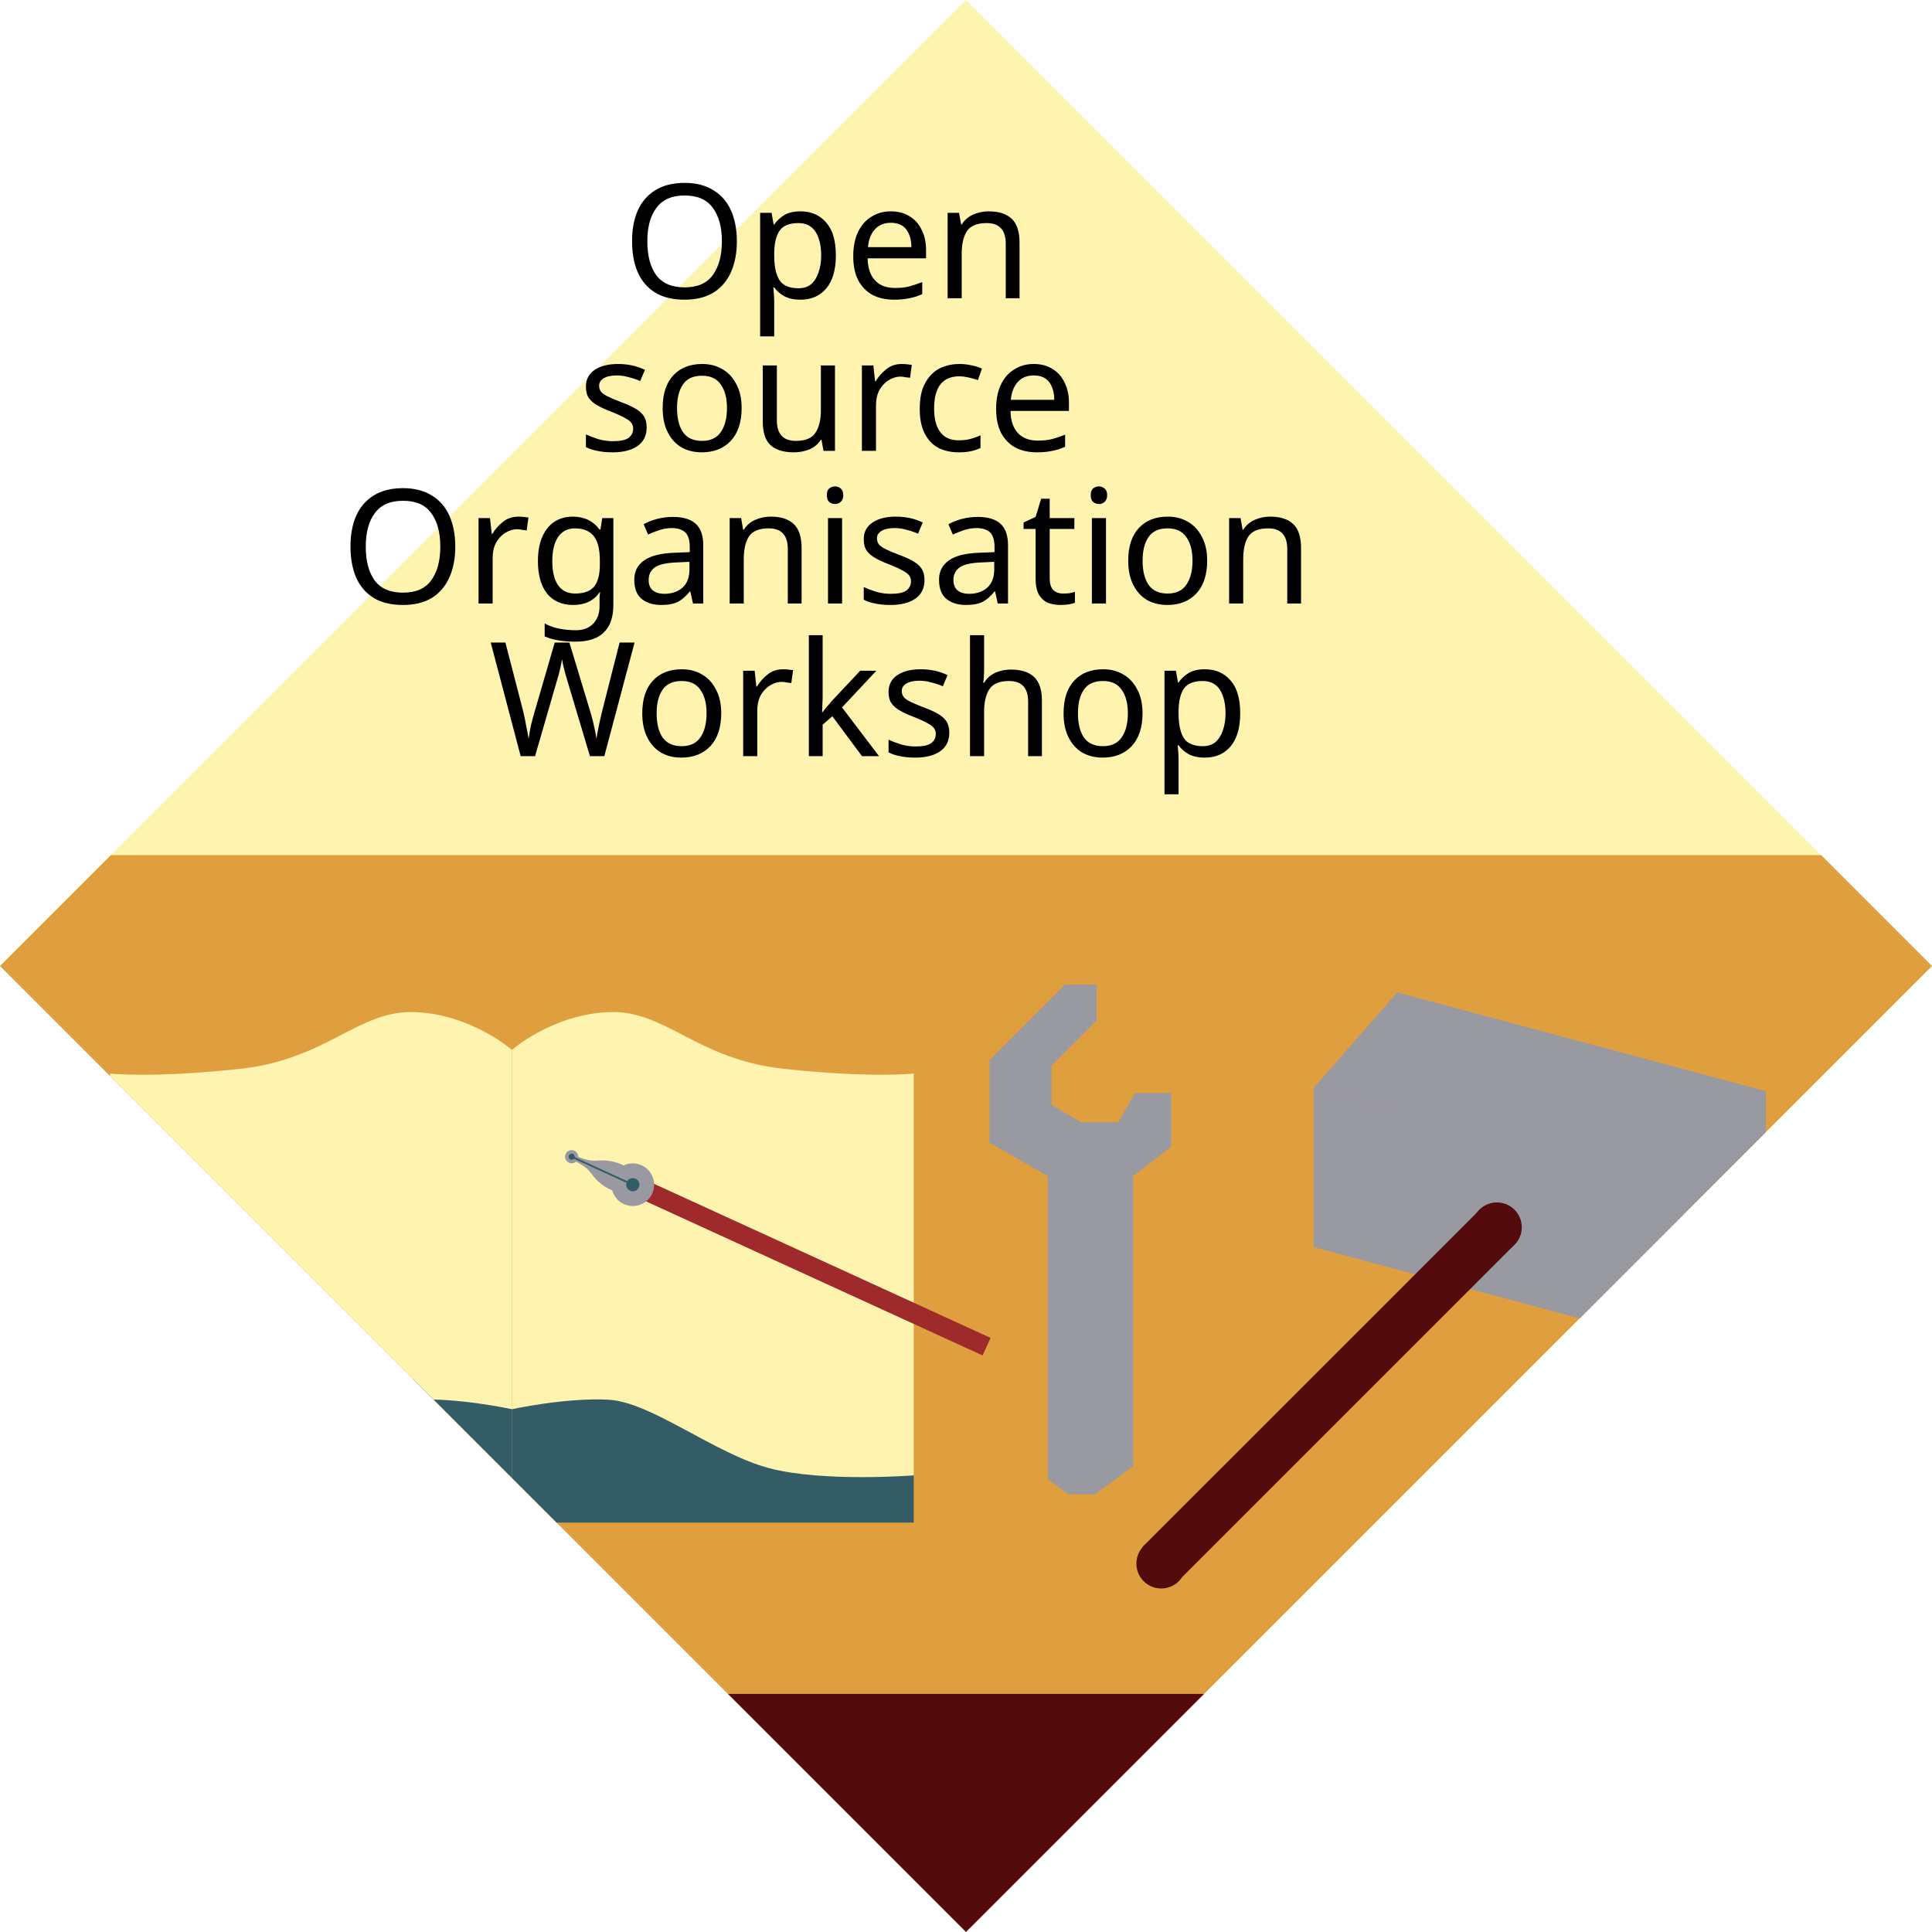
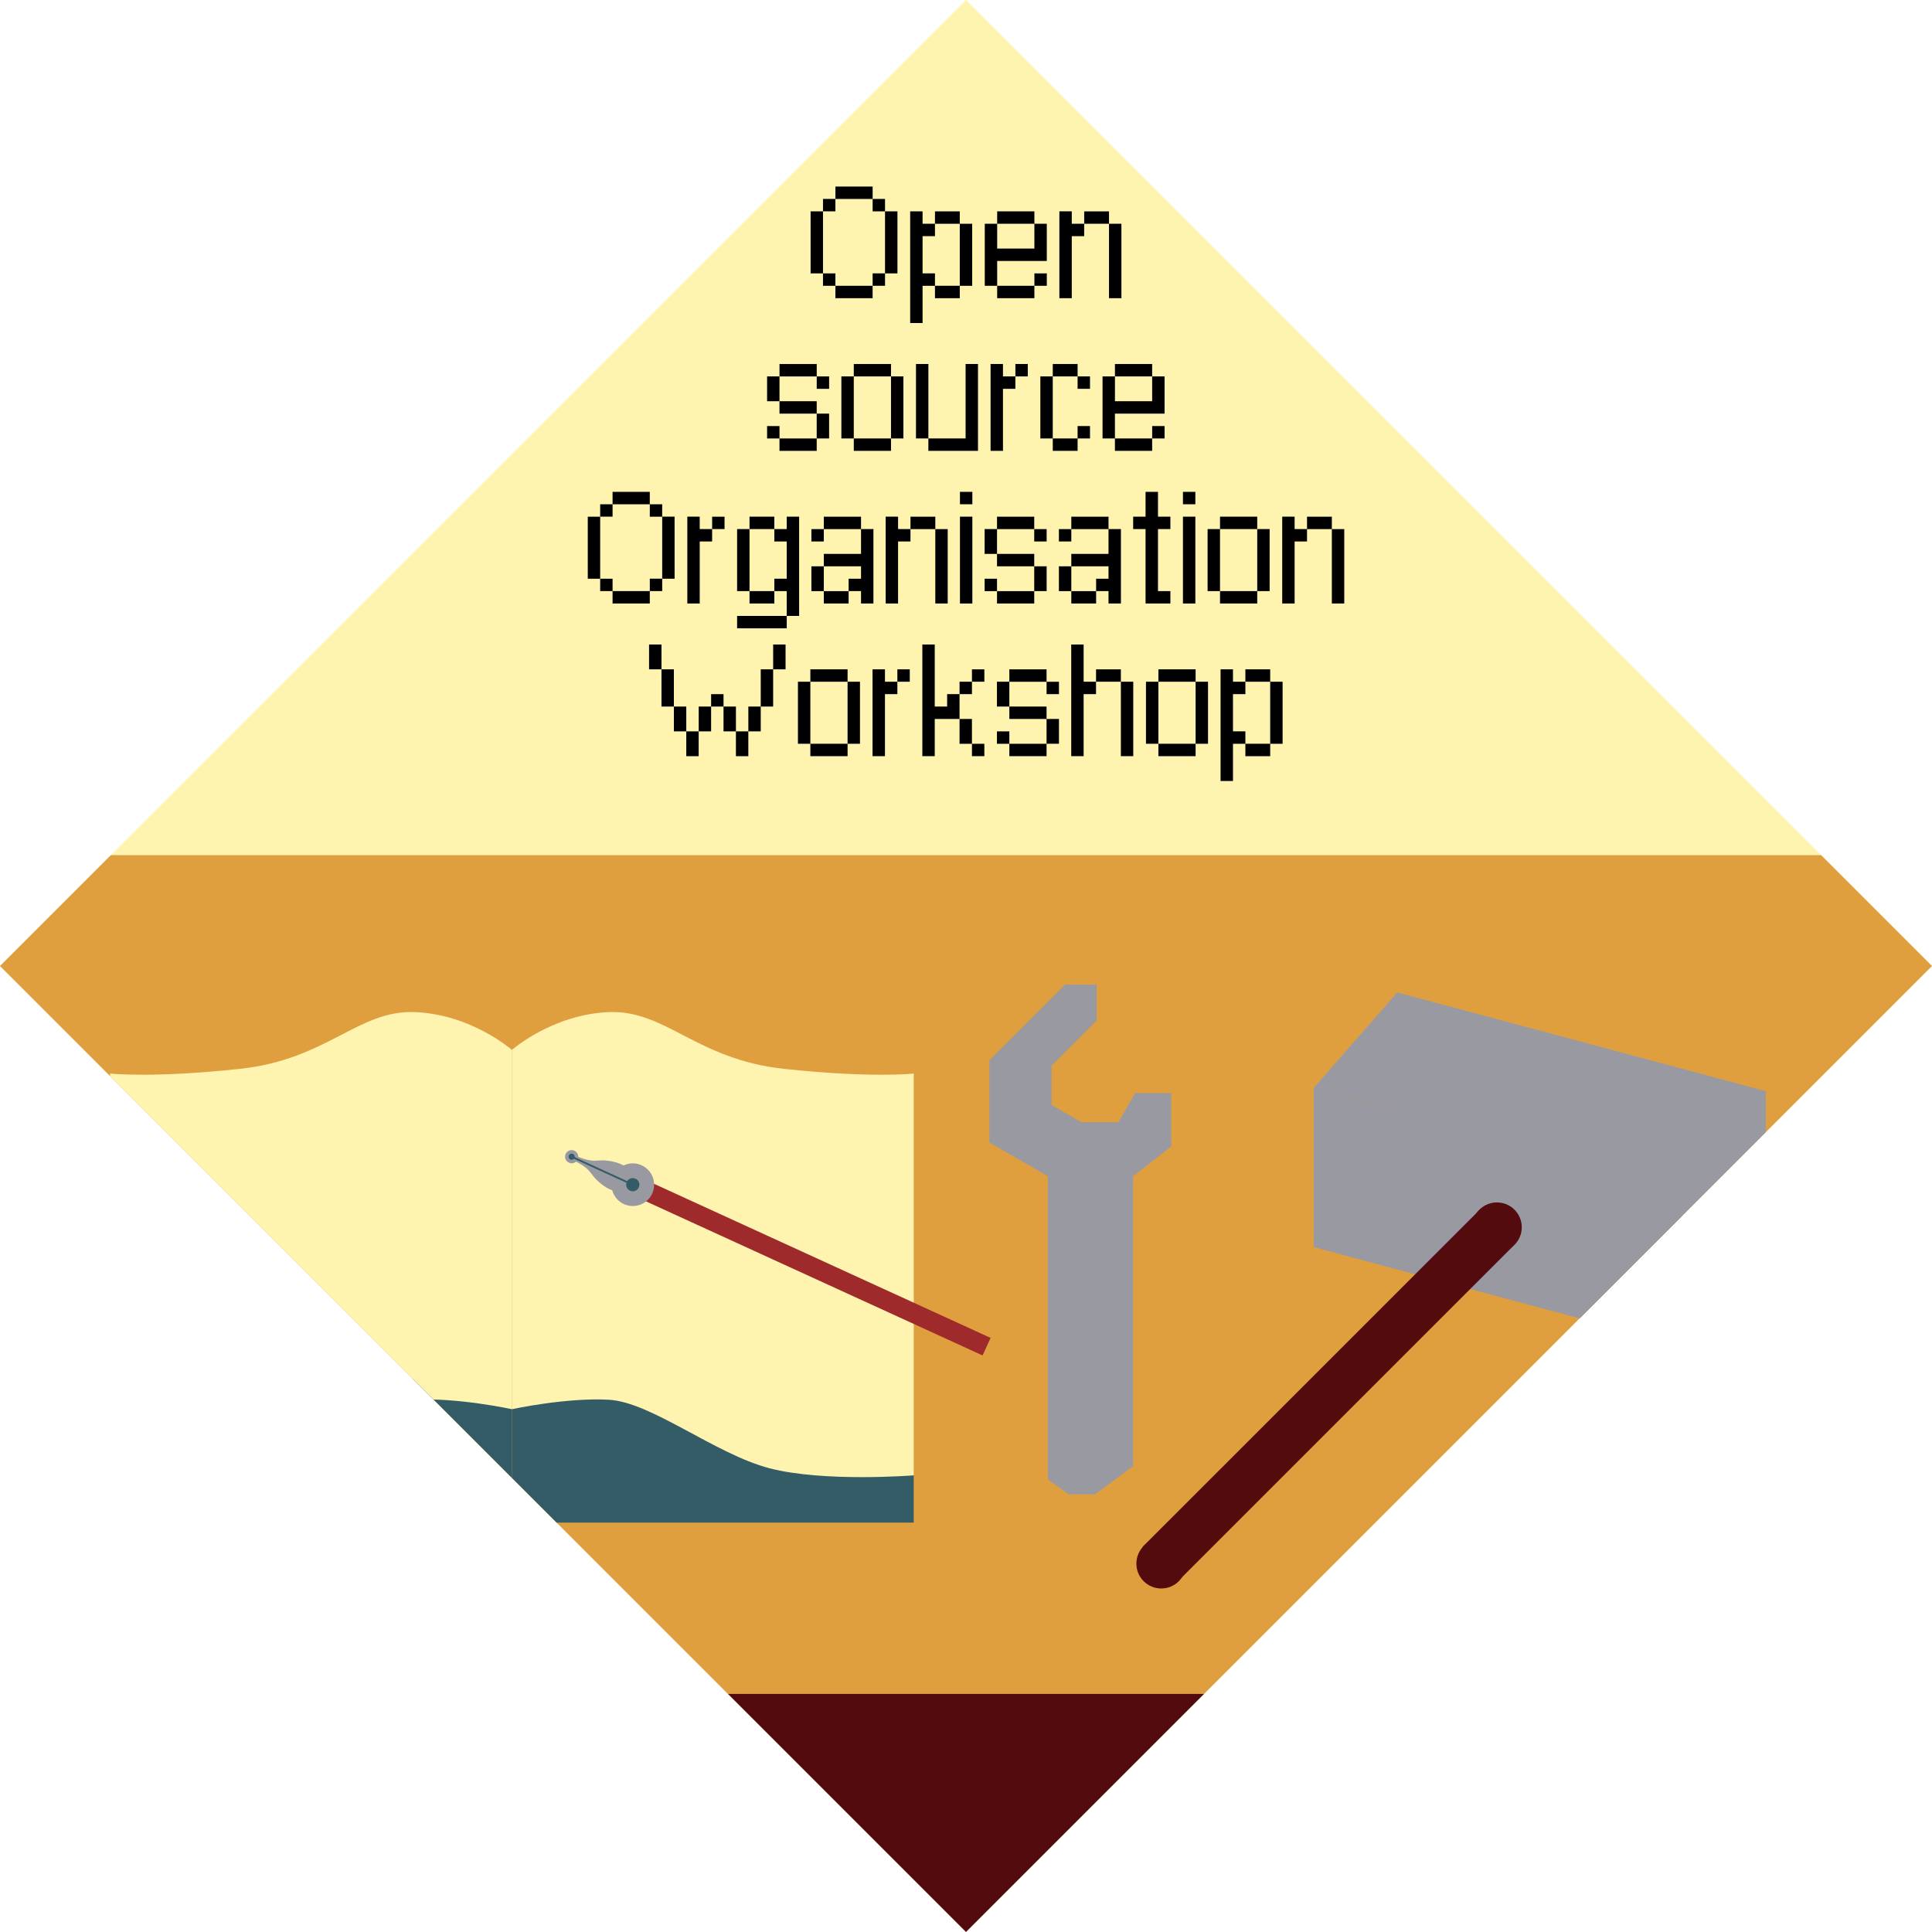
<svg xmlns="http://www.w3.org/2000/svg" width="102.84mm" height="102.84mm" viewBox="0 0 102.84 102.84" version="1.1" id="svg5">
  <defs id="defs2">
    <rect x="-208.639" y="-1.333" width="281.296" height="189.309" id="rect3597" />
    <meshgradient id="meshgradient15493" gradientUnits="userSpaceOnUse" x="-8.231" y="45.519">
      <meshrow id="meshrow15495">
        <meshpatch id="meshpatch15497">
          <stop path="c 39.325,0  78.65,0  117.975,0" style="stop-color:#ffffff;stop-opacity:1" id="stop15499" />
          <stop path="c 0,19.577  0,39.153  0,58.73" style="stop-color:#000000;stop-opacity:1" id="stop15501" />
          <stop path="c -39.325,0  -78.65,0  -117.975,0" style="stop-color:#ffffff;stop-opacity:1" id="stop15503" />
          <stop path="c 0,-19.577  0,-39.153  0,-58.73" style="stop-color:#000000;stop-opacity:1" id="stop15505" />
        </meshpatch>
      </meshrow>
    </meshgradient>
    <clipPath clipPathUnits="userSpaceOnUse" id="clipPath15699">
      <path style="fill:#fff3b0;fill-opacity:1;stroke-width:5.537;stroke-linejoin:bevel" id="path15701" transform="matrix(0.2645833,0,0,0.2645833,-35.61675,-37.02766)" d="M 523.299,334.29 328.957,528.632 134.614,334.29 328.957,139.947 Z" />
    </clipPath>
  </defs>
  <g id="layer1" transform="translate(-35.61675,-37.02766)">
    <path style="fill:#fff3b0;fill-opacity:1;stroke-width:5.537;stroke-linejoin:bevel" id="path846" d="M 523.299,334.29 328.957,528.632 134.614,334.29 328.957,139.947 Z" transform="scale(0.2645833)" />
-     <text xml:space="preserve" style="font-style:normal;font-weight:normal;font-size:8.467px;line-height:0.95;font-family:sans-serif;fill:#000000;fill-opacity:1;stroke:none;stroke-width:0.265" x="87.362" y="52.901" id="text1489">
-       <tspan id="tspan1487" style="font-style:normal;font-variant:normal;font-weight:normal;font-stretch:normal;font-size:8.467px;font-family:'C&amp;C Red Alert [LAN]';-inkscape-font-specification:'C&amp;C Red Alert [LAN]';text-align:center;text-anchor:middle;stroke-width:0.265" x="87.362" y="52.901">Open</tspan>
-       <tspan style="font-style:normal;font-variant:normal;font-weight:normal;font-stretch:normal;font-size:8.467px;font-family:'C&amp;C Red Alert [LAN]';-inkscape-font-specification:'C&amp;C Red Alert [LAN]';text-align:center;text-anchor:middle;stroke-width:0.265" x="87.362" y="61.027" id="tspan5383">source</tspan>
-       <tspan style="font-style:normal;font-variant:normal;font-weight:normal;font-stretch:normal;font-size:8.467px;font-family:'C&amp;C Red Alert [LAN]';-inkscape-font-specification:'C&amp;C Red Alert [LAN]';text-align:center;text-anchor:middle;stroke-width:0.265" x="87.362" y="69.153" id="tspan1491">Organisation</tspan>
-       <tspan style="font-style:normal;font-variant:normal;font-weight:normal;font-stretch:normal;font-size:8.467px;font-family:'C&amp;C Red Alert [LAN]';-inkscape-font-specification:'C&amp;C Red Alert [LAN]';text-align:center;text-anchor:middle;stroke-width:0.265" x="87.362" y="77.279" id="tspan1493">Workshop</tspan>
-     </text>
+     <g aria-label="Open source Organisation Workshop" id="text1489" style="font-size:8.467px;line-height:0.95;stroke-width:0.265">
+       <path d="m 83.387,51.58 h -0.66 v -3.302 h -0.66 v -0.66 h -1.981 v -0.66 h 1.981 v 0.66 h 0.66 v 0.66 h 0.66 z m -3.302,0.66 h -0.66 v -0.66 h -0.66 v -3.302 h 0.66 v 3.302 h 0.66 z m 1.981,0 v 0.66 h -1.981 v -0.66 z m -1.981,-4.623 v 0.66 h -0.66 v -0.66 z m 2.642,3.962 v 0.66 h -0.66 v -0.66 z" style="font-family:'C&amp;C Red Alert [LAN]';-inkscape-font-specification:'C&amp;C Red Alert [LAN]';text-align:center;text-anchor:middle" id="path865" />
+       <path d="m 86.706,52.901 h -1.321 v -0.66 h -0.66 v 1.981 h -0.66 v -5.944 h 0.66 v 0.66 h 0.66 v 0.66 h -0.66 v 1.981 h 0.66 v 0.66 h 1.321 z m 0.66,-0.66 h -0.66 v -3.302 h -1.321 v -0.66 h 1.321 v 0.66 h 0.66 z" style="font-family:'C&amp;C Red Alert [LAN]';-inkscape-font-specification:'C&amp;C Red Alert [LAN]';text-align:center;text-anchor:middle" id="path867" />
+       <path d="m 88.036,52.24 v -3.302 h 0.66 v 1.321 h 1.981 v -1.321 H 88.696 v -0.66 h 1.981 v 0.66 h 0.66 v 1.981 H 88.696 v 1.321 h 1.981 v 0.66 H 88.696 v -0.66 z m 3.302,0 h -0.66 v -0.66 h 0.66 z" style="font-family:'C&amp;C Red Alert [LAN]';-inkscape-font-specification:'C&amp;C Red Alert [LAN]';text-align:center;text-anchor:middle" id="path869" />
+       <path d="m 92.667,48.278 v 0.66 h 0.66 v 0.66 h -0.66 v 3.302 h -0.66 v -4.623 z m 2.642,4.623 h -0.66 v -3.962 h -1.321 v -0.66 h 1.321 v 0.66 h 0.66 z" style="font-family:'C&amp;C Red Alert [LAN]';-inkscape-font-specification:'C&amp;C Red Alert [LAN]';text-align:center;text-anchor:middle" id="path871" />
+       <path d="m 77.109,58.385 h 1.981 v 0.66 h 0.66 v 1.321 h -0.66 v -1.321 h -1.981 v -0.66 h -0.66 v -1.321 h 0.66 z m 2.642,-0.66 h -0.66 v -0.66 h -1.981 v -0.66 h 1.981 v 0.66 h 0.66 z m -2.642,2.642 h -0.66 v -0.66 h 0.66 v 0.66 h 1.981 v 0.66 h -1.981 z" style="font-family:'C&amp;C Red Alert [LAN]';-inkscape-font-specification:'C&amp;C Red Alert [LAN]';text-align:center;text-anchor:middle" id="path873" />
+       <path d="m 83.705,60.366 h -0.66 v -3.302 h -1.981 v -0.66 h 1.981 v 0.66 h 0.66 z m -3.302,0 v -3.302 h 0.66 v 3.302 z m 2.642,0 v 0.66 h -1.981 v -0.66 z" style="font-family:'C&amp;C Red Alert [LAN]';-inkscape-font-specification:'C&amp;C Red Alert [LAN]';text-align:center;text-anchor:middle" id="path875" />
+       <path d="m 85.034,60.366 h 1.981 v -3.962 h 0.66 v 4.623 h -2.642 z m -0.66,0 v -3.962 h 0.66 v 3.962 z" style="font-family:'C&amp;C Red Alert [LAN]';-inkscape-font-specification:'C&amp;C Red Alert [LAN]';text-align:center;text-anchor:middle" id="path877" />
+       <path d="m 89.005,56.404 v 0.66 h 0.66 v 0.66 h -0.66 v 3.302 h -0.66 v -4.623 z m 1.321,0.66 h -0.66 v -0.66 h 0.66 z" style="font-family:'C&amp;C Red Alert [LAN]';-inkscape-font-specification:'C&amp;C Red Alert [LAN]';text-align:center;text-anchor:middle" id="path879" />
+       <path d="m 90.995,60.366 v -3.302 h 0.66 v 3.302 z m 2.642,-2.642 h -0.66 v -0.66 h -1.321 v -0.66 h 1.321 v 0.66 h 0.66 z m -0.66,2.642 v 0.66 h -1.321 v -0.66 z m 0.66,-0.66 v 0.66 h -0.66 v -0.66 z" style="font-family:'C&amp;C Red Alert [LAN]';-inkscape-font-specification:'C&amp;C Red Alert [LAN]';text-align:center;text-anchor:middle" id="path881" />
+       <path d="m 94.305,60.366 v -3.302 h 0.66 v 1.321 h 1.981 v -1.321 h -1.981 v -0.66 h 1.981 v 0.66 h 0.66 v 1.981 h -2.642 v 1.321 h 1.981 v 0.66 h -1.981 v -0.66 z m 3.302,0 h -0.66 v -0.66 h 0.66 z" style="font-family:'C&amp;C Red Alert [LAN]';-inkscape-font-specification:'C&amp;C Red Alert [LAN]';text-align:center;text-anchor:middle" id="path883" />
+       <path d="m 71.526,67.832 h -0.66 v -3.302 h -0.66 v -0.66 H 68.224 V 63.209 h 1.981 v 0.66 h 0.66 v 0.66 h 0.66 z m -3.302,0.66 h -0.66 v -0.66 h -0.66 v -3.302 h 0.66 v 3.302 h 0.66 z m 1.981,0 v 0.66 H 68.224 V 68.492 Z M 68.224,63.869 v 0.66 h -0.66 v -0.66 z m 2.642,3.962 v 0.66 h -0.66 v -0.66 z" style="font-family:'C&amp;C Red Alert [LAN]';-inkscape-font-specification:'C&amp;C Red Alert [LAN]';text-align:center;text-anchor:middle" id="path885" />
+       <path d="m 72.863,64.53 v 0.66 h 0.66 v 0.66 H 72.863 v 3.302 h -0.66 v -4.623 z m 1.321,0.66 h -0.66 v -0.66 h 0.66 z" style="font-family:'C&amp;C Red Alert [LAN]';-inkscape-font-specification:'C&amp;C Red Alert [LAN]';text-align:center;text-anchor:middle" id="path887" />
+       <path d="m 76.834,65.19 h -1.321 v -0.66 h 1.321 v 0.66 h 0.66 v -0.66 h 0.66 v 5.283 h -0.66 v -1.321 h -0.66 v -0.66 h 0.66 v -1.981 h -0.66 z m -1.981,3.302 v -3.302 h 0.66 v 3.302 z m 2.642,1.321 v 0.66 h -2.642 v -0.66 z m -0.66,-1.321 v 0.66 h -1.321 v -0.66 z" style="font-family:'C&amp;C Red Alert [LAN]';-inkscape-font-specification:'C&amp;C Red Alert [LAN]';text-align:center;text-anchor:middle" id="path889" />
+       <path d="m 81.449,64.53 v 0.66 h 0.66 v 3.962 h -0.66 v -0.66 h -0.66 v -0.66 h 0.66 v -0.66 h -1.981 v -0.66 h 1.981 v -1.321 h -1.981 v -0.66 z m -0.66,4.623 h -1.321 v -0.66 h -0.66 v -1.321 h 0.66 v 1.321 h 1.321 z m -1.321,-3.962 v 0.66 h -0.66 v -0.66 z" style="font-family:'C&amp;C Red Alert [LAN]';-inkscape-font-specification:'C&amp;C Red Alert [LAN]';text-align:center;text-anchor:middle" id="path891" />
+       <path d="m 83.421,64.53 v 0.66 h 0.66 v 0.66 h -0.66 v 3.302 h -0.66 v -4.623 z m 2.642,4.623 h -0.66 v -3.962 h -1.321 v -0.66 h 1.321 v 0.66 h 0.66 z" style="font-family:'C&amp;C Red Alert [LAN]';-inkscape-font-specification:'C&amp;C Red Alert [LAN]';text-align:center;text-anchor:middle" id="path893" />
+       <path d="m 87.375,64.53 v 4.623 h -0.66 v -4.623 z m 0,-1.321 v 0.66 h -0.66 V 63.209 Z" style="font-family:'C&amp;C Red Alert [LAN]';-inkscape-font-specification:'C&amp;C Red Alert [LAN]';text-align:center;text-anchor:middle" id="path895" />
+       <path d="m 88.688,66.511 h 1.981 v 0.66 h 0.66 v 1.321 H 90.669 v -1.321 h -1.981 v -0.66 h -0.66 v -1.321 h 0.66 z m 2.642,-0.66 H 90.669 v -0.66 h -1.981 v -0.66 h 1.981 v 0.66 h 0.66 z m -2.642,2.642 h -0.66 v -0.66 h 0.66 v 0.66 h 1.981 v 0.66 h -1.981 z" style="font-family:'C&amp;C Red Alert [LAN]';-inkscape-font-specification:'C&amp;C Red Alert [LAN]';text-align:center;text-anchor:middle" id="path897" />
+       <path d="m 94.623,64.53 v 0.66 h 0.66 v 3.962 h -0.66 v -0.66 h -0.66 v -0.66 h 0.66 v -0.66 h -1.981 v -0.66 h 1.981 v -1.321 h -1.981 v -0.66 z m -0.66,4.623 h -1.321 v -0.66 h -0.66 v -1.321 h 0.66 v 1.321 h 1.321 z m -1.321,-3.962 v 0.66 h -0.66 v -0.66 z" style="font-family:'C&amp;C Red Alert [LAN]';-inkscape-font-specification:'C&amp;C Red Alert [LAN]';text-align:center;text-anchor:middle" id="path899" />
+       <path d="m 97.256,63.209 v 1.321 h 0.66 v 0.66 h -0.66 v 3.302 h 0.66 v 0.66 h -1.321 v -3.962 h -0.66 v -0.66 h 0.66 V 63.209 Z" style="font-family:'C&amp;C Red Alert [LAN]';-inkscape-font-specification:'C&amp;C Red Alert [LAN]';text-align:center;text-anchor:middle" id="path901" />
+       <path d="m 99.245,64.53 v 4.623 h -0.66 v -4.623 z m 0,-1.321 v 0.66 h -0.66 V 63.209 Z" style="font-family:'C&amp;C Red Alert [LAN]';-inkscape-font-specification:'C&amp;C Red Alert [LAN]';text-align:center;text-anchor:middle" id="path903" />
+       <path d="m 103.199,68.492 h -0.66 v -3.302 h -1.981 v -0.66 h 1.981 v 0.66 h 0.66 z m -3.302,0 v -3.302 h 0.66 v 3.302 z m 2.642,0 v 0.66 h -1.981 v -0.66 z" style="font-family:'C&amp;C Red Alert [LAN]';-inkscape-font-specification:'C&amp;C Red Alert [LAN]';text-align:center;text-anchor:middle" id="path905" />
+       <path d="m 104.529,64.53 v 0.66 h 0.66 v 0.66 h -0.66 v 3.302 h -0.66 v -4.623 z m 2.642,4.623 h -0.66 v -3.962 h -1.321 v -0.66 h 1.321 v 0.66 h 0.66 z" style="font-family:'C&amp;C Red Alert [LAN]';-inkscape-font-specification:'C&amp;C Red Alert [LAN]';text-align:center;text-anchor:middle" id="path907" />
+       <path d="m 70.827,72.656 h 0.66 v 1.981 h 0.66 v 1.321 h 0.66 v 1.321 h -0.66 v -1.321 H 71.487 V 74.637 h -0.66 v -1.981 h -0.66 v -1.321 h 0.66 z m 4.623,4.623 h -0.66 v -1.321 h -0.66 V 74.637 h -0.66 v -0.66 h 0.66 v 0.66 h 0.66 v 1.321 h 0.66 z m 1.321,-4.623 v 1.981 h -0.66 v -1.981 z m -3.302,1.981 v 1.321 h -0.66 V 74.637 Z m 2.642,0 v 1.321 h -0.66 V 74.637 Z m 1.321,-3.302 v 1.321 h -0.66 v -1.321 z" style="font-family:'C&amp;C Red Alert [LAN]';-inkscape-font-specification:'C&amp;C Red Alert [LAN]';text-align:center;text-anchor:middle" id="path909" />
+       <path d="m 81.393,76.618 h -0.66 V 73.316 H 78.752 v -0.66 h 1.981 v 0.66 h 0.66 z m -3.302,0 V 73.316 h 0.66 v 3.302 z m 2.642,0 v 0.66 H 78.752 v -0.66 z" style="font-family:'C&amp;C Red Alert [LAN]';-inkscape-font-specification:'C&amp;C Red Alert [LAN]';text-align:center;text-anchor:middle" id="path911" />
+       <path d="m 82.723,72.656 v 0.66 h 0.66 v 0.66 h -0.66 v 3.302 H 82.062 V 72.656 Z m 1.321,0.66 h -0.66 v -0.66 h 0.66 z" style="font-family:'C&amp;C Red Alert [LAN]';-inkscape-font-specification:'C&amp;C Red Alert [LAN]';text-align:center;text-anchor:middle" id="path913" />
+       <path d="m 88.014,77.279 h -0.66 v -0.66 h -0.66 v -1.321 h -1.321 v 1.981 h -0.66 v -5.944 h 0.66 v 3.302 h 0.66 v -0.66 h 0.66 v 1.321 h 0.66 v 1.321 h 0.66 z m 0,-4.623 v 0.66 h -0.66 v -0.66 z m -0.66,0.66 v 0.66 h -0.66 v -0.66 z" style="font-family:'C&amp;C Red Alert [LAN]';-inkscape-font-specification:'C&amp;C Red Alert [LAN]';text-align:center;text-anchor:middle" id="path915" />
+       <path d="m 89.344,74.637 h 1.981 v 0.66 h 0.66 v 1.321 h -0.66 v -1.321 H 89.344 V 74.637 h -0.66 v -1.321 h 0.66 z m 2.642,-0.66 h -0.66 v -0.66 H 89.344 v -0.66 h 1.981 v 0.66 h 0.66 z m -2.642,2.642 h -0.66 v -0.66 h 0.66 v 0.66 h 1.981 v 0.66 H 89.344 Z" style="font-family:'C&amp;C Red Alert [LAN]';-inkscape-font-specification:'C&amp;C Red Alert [LAN]';text-align:center;text-anchor:middle" id="path917" />
+       <path d="m 93.298,71.335 v 1.981 h 0.66 v 0.66 h -0.66 v 3.302 h -0.66 v -5.944 z m 2.642,5.944 h -0.66 V 73.316 h -1.321 v -0.66 h 1.321 v 0.66 h 0.66 z" style="font-family:'C&amp;C Red Alert [LAN]';-inkscape-font-specification:'C&amp;C Red Alert [LAN]';text-align:center;text-anchor:middle" id="path919" />
+       <path d="m 99.919,76.618 h -0.66 V 73.316 h -1.981 v -0.66 h 1.981 v 0.66 h 0.66 z m -3.302,0 V 73.316 h 0.66 v 3.302 z m 2.642,0 v 0.66 h -1.981 v -0.66 z" style="font-family:'C&amp;C Red Alert [LAN]';-inkscape-font-specification:'C&amp;C Red Alert [LAN]';text-align:center;text-anchor:middle" id="path921" />
+       <path d="m 103.229,77.279 h -1.321 v -0.66 h -0.66 v 1.981 h -0.66 V 72.656 h 0.66 v 0.66 h 0.66 v 0.66 h -0.66 v 1.981 h 0.66 v 0.66 h 1.321 z m 0.66,-0.66 h -0.66 V 73.316 h -1.321 v -0.66 h 1.321 v 0.66 h 0.66 z" style="font-family:'C&amp;C Red Alert [LAN]';-inkscape-font-specification:'C&amp;C Red Alert [LAN]';text-align:center;text-anchor:middle" id="path923" />
+     </g>
  </g>
  <g id="layer2">
    <g id="g15437" style="fill-opacity:1;fill:url(#meshgradient15493)" clip-path="url(#clipPath15699)">
      <path style="fill:#e09f3e;fill-opacity:1.0;stroke:none;stroke-width:0.265px;stroke-linecap:butt;stroke-linejoin:miter;stroke-opacity:1" d="M -2.12,45.519 H 109.744 V 90.165 H -8.231 V 45.644 Z" id="path7924" />
      <path style="fill:#540b0e;fill-opacity:1.0;stroke:none;stroke-width:0.149px;stroke-linecap:butt;stroke-linejoin:miter;stroke-opacity:1" d="M -2.12,104.249 H 109.744 V 90.165 H -8.231 v 14.044 z" id="path7924-7" />
      <path style="fill:#335c67;fill-opacity:1.0;stroke:none;stroke-width:0.267px;stroke-linecap:butt;stroke-linejoin:miter;stroke-opacity:1" d="m 48.637,78.533 v 2.516 h -21.388 v -6.039 l 2.894,-2.013 12.958,2.013 z" id="path8140" />
      <path style="fill:#fff3b0;fill-opacity:1.0;stroke:none;stroke-width:0.267px;stroke-linecap:butt;stroke-linejoin:miter;stroke-opacity:1" d="M 27.249,75.011 V 55.887 c 0,0 2.139,-1.887 5.158,-2.013 3.019,-0.126 4.655,2.516 9.31,3.019 4.655,0.503 6.92,0.252 6.92,0.252 v 21.388 c 0,0 -4.781,0.377 -7.674,-0.377 -2.894,-0.755 -6.29,-3.523 -8.555,-3.648 -2.265,-0.126 -5.158,0.503 -5.158,0.503 z" id="path8138" />
      <path style="fill:#335c67;fill-opacity:1.0;stroke:none;stroke-width:0.267px;stroke-linecap:butt;stroke-linejoin:miter;stroke-opacity:1" d="m 5.861,78.533 v 2.516 H 27.249 v -6.039 l -2.894,-2.013 -12.958,2.013 z" id="path8140-6" />
      <path style="fill:#fff3b0;fill-opacity:1.0;stroke:none;stroke-width:0.267px;stroke-linecap:butt;stroke-linejoin:miter;stroke-opacity:1" d="M 27.249,75.011 V 55.887 c 0,0 -2.139,-1.887 -5.158,-2.013 -3.019,-0.126 -4.655,2.516 -9.31,3.019 -4.655,0.503 -6.92,0.252 -6.92,0.252 v 21.388 c 0,0 4.781,0.377 7.674,-0.377 2.894,-0.755 6.29,-3.523 8.555,-3.648 2.265,-0.126 5.158,0.503 5.158,0.503 z" id="path8138-4" />
      <g id="g15385" transform="translate(66.4899,-10.22922)" style="fill-opacity:1.0">
        <path style="fill:none;stroke:#9e2a2b;stroke-width:1.027;stroke-linecap:butt;stroke-linejoin:miter;stroke-miterlimit:4;stroke-dasharray:none;stroke-opacity:1;fill-opacity:1.0" d="m -32.171,73.582 c 0.187,0.085 18.197,8.33 18.197,8.33" id="path8426" />
        <circle style="fill:#9999a1;fill-opacity:1.0;stroke:none;stroke-width:2.525;stroke-linejoin:bevel;stroke-miterlimit:4;stroke-dasharray:none;stroke-opacity:1" id="path8598" cx="0.676" cy="80.295" r="1.135" transform="rotate(24.59642)" />
        <g id="g9379" transform="matrix(0.5291268,0.2422132,-0.2422132,0.5291268,-12.89471,2.499613)" style="fill:#9999a1;fill-opacity:1.0;stroke:none">
          <path style="fill:#9999a1;fill-opacity:1.0;stroke:none;stroke-width:0.1;stroke-linecap:butt;stroke-linejoin:miter;stroke-miterlimit:4;stroke-dasharray:none;stroke-opacity:1" d="m 16.846,125.985 c -1.565,-0.397 -1.091,-0.904 -3.593,-0.904 v -0.456 c 2.502,10e-6 2.028,-0.507 3.593,-0.904 1.565,-0.397 2.16,0.287 2.16,0.287 v 1.691 c 0,0 -0.595,0.683 -2.16,0.287 z" id="path8870-8" />
        </g>
        <circle style="fill:#9999a1;fill-opacity:1.0;stroke:none;stroke-width:0.782;stroke-linejoin:bevel;stroke-miterlimit:4;stroke-dasharray:none;stroke-opacity:1" id="path8598-8" cx="-2.904" cy="80.295" r="0.351" transform="rotate(24.59642)" />
        <circle style="fill:#335c67;fill-opacity:1.0;stroke:none;stroke-width:0.782;stroke-linejoin:bevel;stroke-miterlimit:4;stroke-dasharray:none;stroke-opacity:1" id="path8598-8-0" cx="0.676" cy="80.295" r="0.351" transform="rotate(24.59642)" />
        <circle style="fill:#335c67;fill-opacity:1.0;stroke:none;stroke-width:0.363;stroke-linejoin:bevel;stroke-miterlimit:4;stroke-dasharray:none;stroke-opacity:1" id="path8598-8-0-9" cx="-2.904" cy="80.295" r="0.163" transform="rotate(24.59642)" />
        <path style="fill:none;stroke:#335c67;stroke-width:0.096;stroke-linecap:butt;stroke-linejoin:miter;stroke-miterlimit:4;stroke-dasharray:none;stroke-opacity:1;fill-opacity:1.0" d="m -36.038,71.812 3.172,1.452" id="path11672" />
      </g>
      <path style="fill:#9999a1;fill-opacity:1.0;stroke:none;stroke-width:0.265px;stroke-linecap:butt;stroke-linejoin:miter;stroke-opacity:1" d="m 69.927,57.912 v 8.466 l 19.627,5.259 v -8.466 l -19.627,-5.259" id="path12877" />
      <path style="fill:#9999a1;fill-opacity:1.0;stroke:none;stroke-width:0.265px;stroke-linecap:butt;stroke-linejoin:miter;stroke-opacity:1" d="m 74.37,52.832 v 8.466 l 19.627,5.259 V 58.091 L 74.37,52.832" id="path12877-0" />
      <path style="fill:#9999a1;fill-opacity:1.0;stroke:none;stroke-width:0.265px;stroke-linecap:butt;stroke-linejoin:miter;stroke-opacity:1" d="m 69.927,57.912 4.443,-5.08 19.627,5.259 -4.443,5.08 -19.627,-5.259" id="path13231" />
      <path style="fill:#9999a1;fill-opacity:1.0;stroke:none;stroke-width:0.265px;stroke-linecap:butt;stroke-linejoin:miter;stroke-opacity:1" d="m 69.927,66.377 4.443,-5.08 19.627,5.259 -4.443,5.08 -19.627,-5.259" id="path13231-9" />
      <g id="g12617" style="fill-opacity:1.0">
        <circle style="fill:#540b0e;fill-opacity:1.0;stroke:none;stroke-width:0.265;stroke-linejoin:bevel;stroke-miterlimit:4;stroke-dasharray:none;stroke-opacity:1" id="path11995" cx="61.812" cy="83.232" r="1.323" />
        <circle style="fill:#540b0e;fill-opacity:1.0;stroke:none;stroke-width:0.265;stroke-linejoin:bevel;stroke-miterlimit:4;stroke-dasharray:none;stroke-opacity:1" id="path11995-7" cx="79.681" cy="65.328" r="1.323" />
        <path style="fill:#540b0e;fill-opacity:1.0;stroke:#540b0e;stroke-width:0.265px;stroke-linecap:butt;stroke-linejoin:miter;stroke-opacity:1" d="M 60.997,82.349 62.551,84.135 80.364,66.322 78.81,64.537 Z" id="path12190" />
      </g>
      <path style="fill:#9999a1;fill-opacity:1.0;stroke:none;stroke-width:0.265px;stroke-linecap:butt;stroke-linejoin:miter;stroke-opacity:1" d="m 56.878,79.541 h 1.411 l 2.028,-1.499 V 62.61 h -4.541 v 16.137 z" id="path13756" />
      <path style="fill:#9999a1;fill-opacity:1.0;stroke:none;stroke-width:0.265px;stroke-linecap:butt;stroke-linejoin:miter;stroke-opacity:1" d="M 55.776,62.61 52.668,60.816 V 56.437 L 56.691,52.414 h 1.686 v 1.907 l -2.403,2.403 v 2.094 l 1.599,0.923 h 1.95 l 0.899,-1.556 h 1.923 v 2.838 l -2.028,1.587" id="path13758" />
    </g>
  </g>
</svg>
